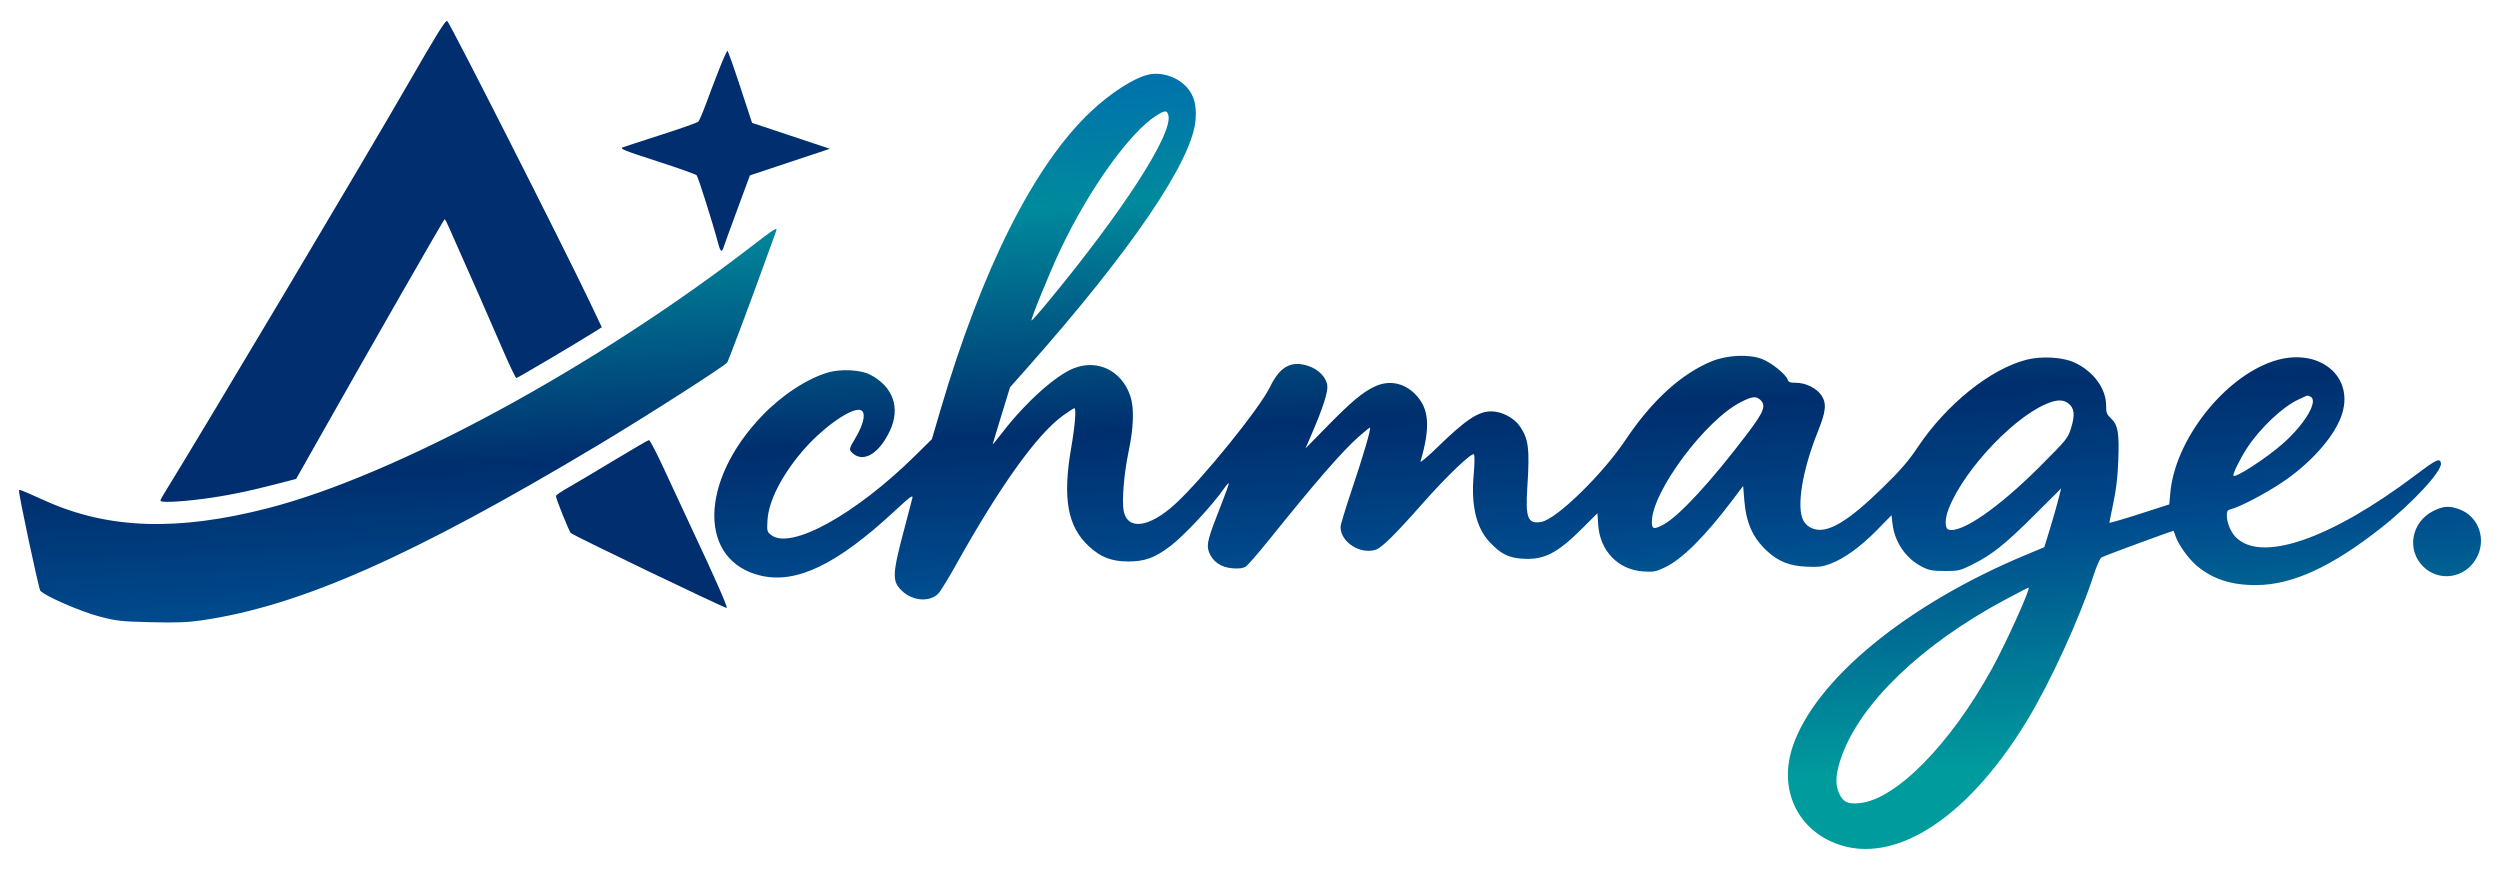
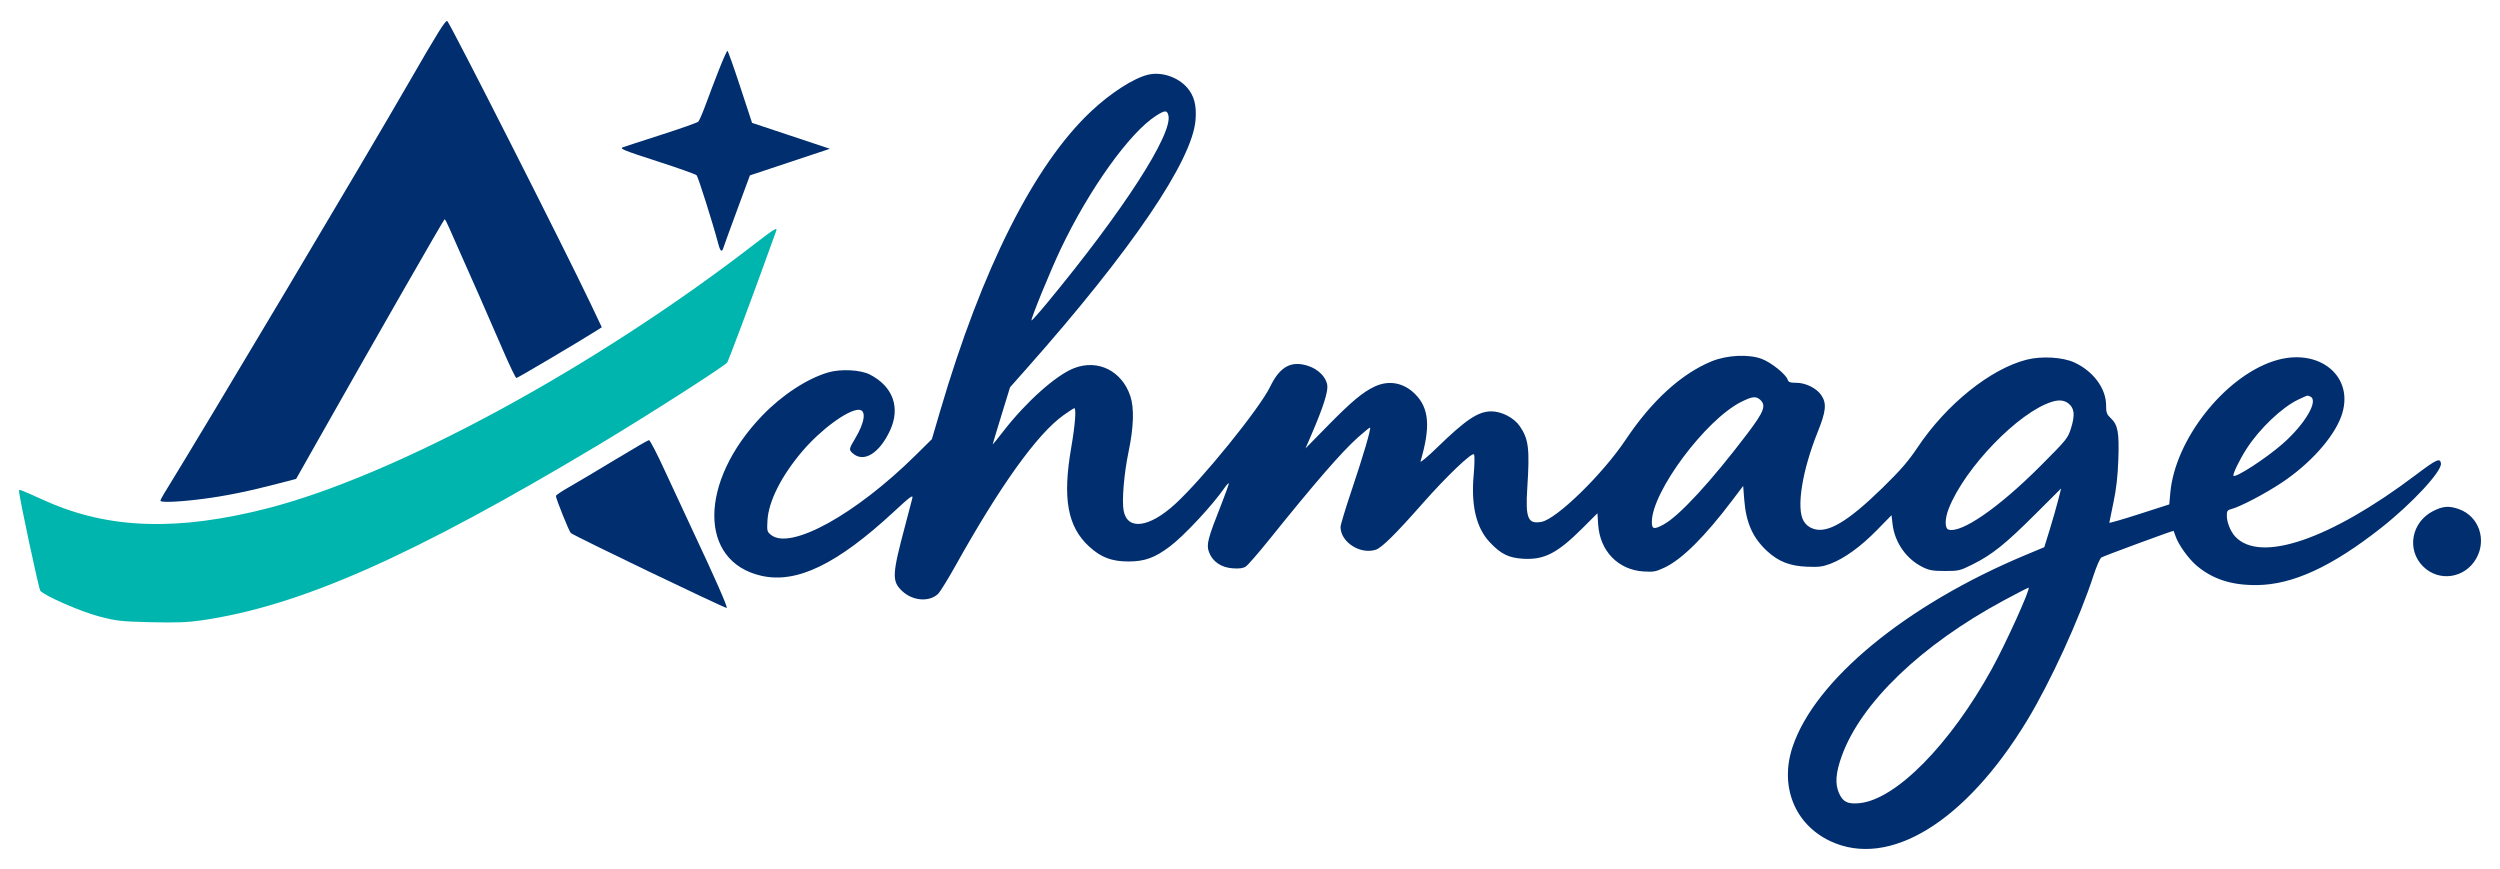
<svg xmlns="http://www.w3.org/2000/svg" viewBox="0 0 1574 547" role="img" aria-label="Achmage.">
-   <defs>
-     <linearGradient id="flow" x1="0" y1="0" x2="0.16" y2="1">
-       <stop offset="0%" stop-color="#0066b3" />
-       <stop offset="23%" stop-color="#008a9d" />
-       <stop offset="52%" stop-color="#002e6e" />
-       <stop offset="70%" stop-color="#004b8d" />
-       <stop offset="100%" stop-color="#009b9d" />
-     </linearGradient>
-   </defs>
  <path d="M 257.542 51.749 C 230.170 99.293, 131.356 265.233, 103.163 311 C 101.978 312.925, 101.006 314.837, 101.004 315.250 C 100.997 316.552, 112.975 316.031, 128 314.075 C 142.588 312.176, 156.606 309.302, 175.977 304.239 L 186.455 301.500 198.326 280.500 C 235.068 215.504, 279.464 138.002, 279.944 138.017 C 280.250 138.026, 281.597 140.614, 282.937 143.767 C 284.277 146.920, 287.705 154.675, 290.555 161 C 296.386 173.942, 306.236 196.371, 317.015 221.250 C 321.006 230.463, 324.651 238, 325.114 238 C 325.860 238, 363.847 215.547, 374.695 208.694 L 378.890 206.044 371.881 191.272 C 355.870 157.532, 283.986 15.774, 281.606 13.249 C 280.686 12.273, 275.409 20.715, 257.542 51.749 M 452.721 43.750 C 450.175 50.213, 446.444 60, 444.430 65.500 C 442.416 71, 440.258 76.003, 439.634 76.618 C 439.010 77.233, 428.600 80.912, 416.500 84.794 C 404.400 88.675, 393.386 92.270, 392.023 92.781 C 389.922 93.571, 393.183 94.885, 413.523 101.446 C 426.711 105.700, 437.993 109.702, 438.596 110.340 C 439.570 111.372, 448.896 140.870, 452.162 153.250 C 453.538 158.469, 454.507 159.185, 455.545 155.750 C 455.918 154.512, 459.807 143.807, 464.186 131.961 L 472.147 110.421 497.324 102.048 L 522.500 93.674 498 85.520 L 473.500 77.365 466.055 54.683 C 461.960 42.207, 458.326 32, 457.980 32 C 457.634 32, 455.267 37.287, 452.721 43.750 M 387 289.593 C 375.725 296.420, 362.788 304.109, 358.250 306.681 C 353.712 309.253, 350 311.761, 350 312.254 C 350 313.964, 358.252 334.505, 359.373 335.587 C 361.131 337.282, 456.998 383.336, 457.572 382.761 C 458.180 382.153, 449.878 363.288, 436.555 335 C 431.244 323.725, 423.027 306.063, 418.294 295.750 C 413.560 285.438, 409.195 277.041, 408.594 277.091 C 407.992 277.141, 398.275 282.767, 387 289.593" fill="#002e6e" fill-rule="evenodd" />
-   <path d="M 722.754 47.047 C 713.558 49.306, 699.257 58.526, 686.856 70.191 C 651.167 103.761, 618.262 169.085, 592 258.500 L 586.713 276.500 576.431 286.653 C 538.709 323.903, 497.797 346.494, 485.533 336.848 C 482.926 334.796, 482.816 334.361, 483.203 327.598 C 483.888 315.604, 491.991 299.557, 505.183 284.065 C 516.752 270.480, 533.729 258, 540.641 258 C 545.587 258, 544.623 265.711, 538.376 276.131 C 534.467 282.651, 534.385 283.133, 536.816 285.333 C 543.681 291.546, 553.554 285.588, 560.307 271.157 C 567.060 256.727, 562.296 243.354, 547.722 235.833 C 541.855 232.806, 529.409 232.158, 521.468 234.466 C 508.258 238.306, 492.327 248.728, 479.917 261.647 C 439.930 303.272, 439.622 353.458, 479.298 362.503 C 501.602 367.588, 527.035 355.303, 562.797 322.169 C 573.179 312.550, 574.989 311.221, 574.415 313.637 C 574.042 315.212, 572.055 322.800, 570 330.500 C 561.605 361.960, 561.415 365.851, 567.978 372.094 C 574.537 378.333, 584.969 379.196, 590.541 373.962 C 591.832 372.749, 596.811 364.724, 601.605 356.128 C 629.697 305.764, 653.064 273.191, 669.533 261.439 C 672.954 258.998, 676.034 257, 676.377 257 C 677.720 257, 676.881 267.757, 674.445 281.786 C 668.895 313.747, 672.091 331.533, 685.624 344.008 C 693.131 350.927, 699.873 353.500, 710.500 353.500 C 720.758 353.500, 727.092 351.191, 736.670 343.960 C 745.546 337.258, 763.346 318.155, 770.930 307.192 C 772.189 305.373, 773.401 304.068, 773.625 304.292 C 773.849 304.516, 771.798 310.339, 769.067 317.233 C 760.472 338.930, 759.465 342.737, 761.099 347.357 C 763.260 353.466, 768.699 357.278, 776.008 357.807 C 780.313 358.118, 782.648 357.806, 784.350 356.690 C 785.651 355.838, 792.259 348.246, 799.034 339.820 C 828.218 303.526, 844.744 284.497, 855.159 275.193 C 859.042 271.724, 862.385 269.052, 862.588 269.254 C 863.287 269.954, 858.111 287.556, 851.065 308.443 C 847.179 319.961, 844 330.468, 844 331.792 C 844 341.314, 856.455 349.315, 866.247 346.083 C 869.977 344.852, 878.614 336.308, 895.643 317 C 910.937 299.659, 927.036 284.314, 928.044 286.115 C 928.493 286.917, 928.397 292.687, 927.831 298.938 C 926.088 318.181, 929.424 332.262, 937.862 341.284 C 944.916 348.825, 949.829 351.263, 959.047 351.797 C 972.303 352.564, 980.616 348.256, 996.471 332.401 L 1005.745 323.127 1006.216 330.313 C 1007.304 346.894, 1018.749 358.745, 1034.680 359.785 C 1041.126 360.206, 1042.506 359.947, 1048.180 357.248 C 1059.052 352.077, 1073.324 337.895, 1090.500 315.198 L 1097.500 305.948 1098.176 314.599 C 1099.313 329.161, 1103.536 338.631, 1112.630 347.013 C 1119.703 353.532, 1126.818 356.332, 1137.500 356.797 C 1144.965 357.123, 1147.490 356.817, 1152.304 355.003 C 1161.125 351.679, 1171.511 344.177, 1181.701 333.768 L 1190.902 324.369 1191.549 329.935 C 1192.897 341.523, 1200.213 351.977, 1210.526 357.052 C 1214.695 359.104, 1216.968 359.500, 1224.575 359.500 C 1233.244 359.500, 1234.028 359.311, 1242.075 355.281 C 1254.309 349.155, 1262.450 342.639, 1281.100 324.048 L 1297.700 307.500 1295.795 315 C 1294.747 319.125, 1292.358 327.451, 1290.487 333.503 L 1287.085 344.506 1275.293 349.431 C 1200.032 380.864, 1142.565 428.218, 1128.574 470.331 C 1120.365 495.040, 1129.930 518.969, 1152.234 529.521 C 1189.280 547.047, 1237.367 517.656, 1276.170 453.771 C 1290.947 429.441, 1309.279 389.415, 1318.129 362.155 C 1319.976 356.465, 1322.204 351.426, 1323.079 350.958 C 1325.484 349.671, 1368.257 333.914, 1368.496 334.227 C 1368.610 334.377, 1369.197 335.965, 1369.801 337.755 C 1371.548 342.932, 1377.808 351.680, 1382.855 355.997 C 1392.947 364.627, 1405.024 368.543, 1421 368.365 C 1443.499 368.114, 1468.033 356.825, 1499 332.473 C 1518.558 317.094, 1537.519 296.669, 1536.817 291.738 C 1536.303 288.126, 1534.018 289.170, 1521.119 298.910 C 1467.158 339.658, 1423.064 354.736, 1407.298 337.834 C 1404.344 334.667, 1402 328.830, 1402 324.641 C 1402 321.739, 1402.419 321.112, 1404.750 320.529 C 1410.282 319.144, 1426.078 310.877, 1436.651 303.833 C 1454.270 292.093, 1468.931 275.820, 1473.934 262.448 C 1483.403 237.138, 1459.900 217.875, 1431.209 227.431 C 1400.107 237.788, 1369.443 276.959, 1366.433 310.175 L 1365.763 317.575 1346.881 323.649 C 1336.497 326.990, 1328.009 329.448, 1328.021 329.112 C 1328.032 328.775, 1329.191 323.100, 1330.597 316.500 C 1332.395 308.058, 1333.313 300.052, 1333.693 289.500 C 1334.311 272.340, 1333.445 267.534, 1328.979 263.318 C 1326.400 260.884, 1326 259.793, 1326 255.190 C 1326 244.581, 1317.913 233.667, 1306 228.201 C 1298.681 224.842, 1285.382 224.067, 1276 226.451 C 1253.201 232.245, 1225.484 254.512, 1207.386 281.575 C 1201.451 290.448, 1196.579 296.068, 1185.143 307.227 C 1163.288 328.554, 1150.598 336.048, 1141.642 332.916 C 1138.882 331.950, 1136.943 330.387, 1135.547 328 C 1130.853 319.975, 1134.593 296.429, 1144.460 271.883 C 1149.681 258.894, 1150.162 254.044, 1146.742 248.898 C 1143.765 244.418, 1136.890 241, 1130.855 241 C 1127.049 241, 1126.015 240.621, 1125.514 239.045 C 1124.437 235.650, 1115.149 228.200, 1109.202 225.960 C 1100.985 222.865, 1087.292 223.524, 1077.661 227.477 C 1058.498 235.342, 1039.926 252.299, 1023.430 276.992 C 1009.004 298.584, 980.108 326.764, 970.553 328.556 C 961.953 330.169, 960.348 326.319, 961.588 307.054 C 963.169 282.483, 962.440 276.496, 956.876 268.350 C 953.267 263.066, 945.472 259, 938.953 259 C 930.655 259, 922.935 264.161, 904.634 281.943 C 898.658 287.749, 894.033 291.600, 894.356 290.500 C 900.765 268.693, 899.820 256.974, 890.934 248.088 C 883.747 240.901, 874.442 239.172, 865.500 243.363 C 857.969 246.893, 850.911 252.797, 835.714 268.283 L 821.927 282.331 825.562 273.915 C 832.941 256.828, 836.204 246.725, 835.666 242.629 C 834.996 237.525, 830.113 232.531, 823.716 230.406 C 813.007 226.849, 805.840 230.752, 799.674 243.499 C 793.067 257.158, 756.973 301.728, 739.848 317.372 C 723.486 332.319, 709.793 334.075, 707.439 321.526 C 706.256 315.223, 707.686 298.097, 710.529 284.500 C 713.799 268.864, 714.176 256.858, 711.632 249.318 C 706.284 233.463, 691.253 226.005, 676.275 231.776 C 664.978 236.128, 646.084 252.958, 631.849 271.348 C 628.082 276.215, 625 280.004, 625 279.769 C 625 279.534, 627.457 271.353, 630.459 261.588 L 635.918 243.833 646.260 232.167 C 712.482 157.459, 750.789 101.049, 752.730 75.382 C 753.415 66.333, 751.867 60.373, 747.511 55.283 C 741.696 48.490, 731.154 44.983, 722.754 47.047 M 727.888 72.856 C 711.297 83.378, 685.750 119.072, 667.824 156.779 C 661.290 170.522, 648.777 201.110, 649.423 201.757 C 649.641 201.975, 654.038 197.056, 659.193 190.827 C 707.021 133.027, 738.541 84.260, 735.612 72.591 C 734.783 69.286, 733.445 69.332, 727.888 72.856 M 474.500 154.087 C 374.288 231.480, 249.403 299.206, 168.589 319.986 C 111.897 334.562, 68.450 333.160, 28.893 315.477 C 10.977 307.468, 12 307.846, 11.998 309.237 C 11.994 312.598, 24.383 370.683, 25.368 371.920 C 27.888 375.081, 50.902 385.114, 62.617 388.159 C 73.501 390.987, 76.224 391.288, 95 391.741 C 110.999 392.126, 118.025 391.867, 127 390.560 C 188.969 381.537, 259.360 350.400, 377 279.977 C 406.910 262.072, 456.899 230.060, 457.887 228.179 C 459.106 225.857, 472.746 189.509, 481.128 166.246 C 484.944 155.656, 488.324 146.318, 488.640 145.496 C 489.713 142.700, 487.514 144.036, 474.500 154.087 M 1447.097 251.534 C 1436.873 256.294, 1422.564 269.894, 1414.394 282.617 C 1409.958 289.526, 1405.473 298.806, 1406.212 299.546 C 1407.631 300.964, 1426.493 288.710, 1437 279.544 C 1451.347 267.028, 1460.193 251.823, 1454.418 249.607 C 1452.453 248.853, 1453.386 248.607, 1447.097 251.534 M 1096.307 253.004 C 1073.812 264.245, 1040 309.638, 1040 328.598 C 1040 333.221, 1041.264 333.519, 1047.253 330.311 C 1057.162 325.003, 1077.350 303.112, 1100.342 272.744 C 1110.682 259.088, 1112.116 255.225, 1108.171 251.655 C 1105.576 249.306, 1103.158 249.581, 1096.307 253.004 M 1292 252.937 C 1270.975 259.372, 1237.095 294.390, 1226.922 320.197 C 1224.425 326.532, 1224.356 332.661, 1226.773 333.428 C 1234.819 335.982, 1258.559 319.556, 1284.692 293.354 C 1301.452 276.550, 1301.937 275.946, 1303.997 269.309 C 1306.496 261.256, 1306.025 256.952, 1302.328 254.043 C 1299.659 251.944, 1296.389 251.594, 1292 252.937 M 1531.929 321.750 C 1518.241 328.683, 1515.037 346.067, 1525.513 356.559 C 1535.503 366.564, 1551.832 364.197, 1558.996 351.704 C 1565.836 339.778, 1560.663 324.968, 1548.110 320.539 C 1541.874 318.339, 1538.108 318.621, 1531.929 321.750 M 1261.782 377.914 C 1209.816 405.845, 1171.682 442.416, 1159.600 475.910 C 1155.761 486.553, 1155.235 493.482, 1157.821 499.329 C 1160.312 504.960, 1163.282 506.407, 1170.810 505.660 C 1193.658 503.390, 1227.807 468.744, 1254.014 421.246 C 1262.946 405.056, 1278.795 369.998, 1277.180 370.001 C 1276.806 370.002, 1269.877 373.563, 1261.782 377.914" fill="url(#flow)" fill-rule="evenodd" />
+   <path d="M 722.754 47.047 C 713.558 49.306, 699.257 58.526, 686.856 70.191 C 651.167 103.761, 618.262 169.085, 592 258.500 L 586.713 276.500 576.431 286.653 C 538.709 323.903, 497.797 346.494, 485.533 336.848 C 482.926 334.796, 482.816 334.361, 483.203 327.598 C 483.888 315.604, 491.991 299.557, 505.183 284.065 C 516.752 270.480, 533.729 258, 540.641 258 C 545.587 258, 544.623 265.711, 538.376 276.131 C 534.467 282.651, 534.385 283.133, 536.816 285.333 C 543.681 291.546, 553.554 285.588, 560.307 271.157 C 567.060 256.727, 562.296 243.354, 547.722 235.833 C 541.855 232.806, 529.409 232.158, 521.468 234.466 C 508.258 238.306, 492.327 248.728, 479.917 261.647 C 439.930 303.272, 439.622 353.458, 479.298 362.503 C 501.602 367.588, 527.035 355.303, 562.797 322.169 C 573.179 312.550, 574.989 311.221, 574.415 313.637 C 574.042 315.212, 572.055 322.800, 570 330.500 C 561.605 361.960, 561.415 365.851, 567.978 372.094 C 574.537 378.333, 584.969 379.196, 590.541 373.962 C 591.832 372.749, 596.811 364.724, 601.605 356.128 C 629.697 305.764, 653.064 273.191, 669.533 261.439 C 672.954 258.998, 676.034 257, 676.377 257 C 677.720 257, 676.881 267.757, 674.445 281.786 C 668.895 313.747, 672.091 331.533, 685.624 344.008 C 693.131 350.927, 699.873 353.500, 710.500 353.500 C 720.758 353.500, 727.092 351.191, 736.670 343.960 C 745.546 337.258, 763.346 318.155, 770.930 307.192 C 772.189 305.373, 773.401 304.068, 773.625 304.292 C 773.849 304.516, 771.798 310.339, 769.067 317.233 C 760.472 338.930, 759.465 342.737, 761.099 347.357 C 763.260 353.466, 768.699 357.278, 776.008 357.807 C 780.313 358.118, 782.648 357.806, 784.350 356.690 C 785.651 355.838, 792.259 348.246, 799.034 339.820 C 828.218 303.526, 844.744 284.497, 855.159 275.193 C 859.042 271.724, 862.385 269.052, 862.588 269.254 C 863.287 269.954, 858.111 287.556, 851.065 308.443 C 847.179 319.961, 844 330.468, 844 331.792 C 844 341.314, 856.455 349.315, 866.247 346.083 C 869.977 344.852, 878.614 336.308, 895.643 317 C 910.937 299.659, 927.036 284.314, 928.044 286.115 C 928.493 286.917, 928.397 292.687, 927.831 298.938 C 926.088 318.181, 929.424 332.262, 937.862 341.284 C 944.916 348.825, 949.829 351.263, 959.047 351.797 C 972.303 352.564, 980.616 348.256, 996.471 332.401 L 1005.745 323.127 1006.216 330.313 C 1007.304 346.894, 1018.749 358.745, 1034.680 359.785 C 1041.126 360.206, 1042.506 359.947, 1048.180 357.248 C 1059.052 352.077, 1073.324 337.895, 1090.500 315.198 L 1097.500 305.948 1098.176 314.599 C 1099.313 329.161, 1103.536 338.631, 1112.630 347.013 C 1119.703 353.532, 1126.818 356.332, 1137.500 356.797 C 1144.965 357.123, 1147.490 356.817, 1152.304 355.003 C 1161.125 351.679, 1171.511 344.177, 1181.701 333.768 L 1190.902 324.369 1191.549 329.935 C 1192.897 341.523, 1200.213 351.977, 1210.526 357.052 C 1214.695 359.104, 1216.968 359.500, 1224.575 359.500 C 1233.244 359.500, 1234.028 359.311, 1242.075 355.281 C 1254.309 349.155, 1262.450 342.639, 1281.100 324.048 L 1297.700 307.500 1295.795 315 C 1294.747 319.125, 1292.358 327.451, 1290.487 333.503 L 1287.085 344.506 1275.293 349.431 C 1200.032 380.864, 1142.565 428.218, 1128.574 470.331 C 1120.365 495.040, 1129.930 518.969, 1152.234 529.521 C 1189.280 547.047, 1237.367 517.656, 1276.170 453.771 C 1290.947 429.441, 1309.279 389.415, 1318.129 362.155 C 1319.976 356.465, 1322.204 351.426, 1323.079 350.958 C 1325.484 349.671, 1368.257 333.914, 1368.496 334.227 C 1368.610 334.377, 1369.197 335.965, 1369.801 337.755 C 1371.548 342.932, 1377.808 351.680, 1382.855 355.997 C 1392.947 364.627, 1405.024 368.543, 1421 368.365 C 1443.499 368.114, 1468.033 356.825, 1499 332.473 C 1518.558 317.094, 1537.519 296.669, 1536.817 291.738 C 1536.303 288.126, 1534.018 289.170, 1521.119 298.910 C 1467.158 339.658, 1423.064 354.736, 1407.298 337.834 C 1404.344 334.667, 1402 328.830, 1402 324.641 C 1402 321.739, 1402.419 321.112, 1404.750 320.529 C 1410.282 319.144, 1426.078 310.877, 1436.651 303.833 C 1454.270 292.093, 1468.931 275.820, 1473.934 262.448 C 1483.403 237.138, 1459.900 217.875, 1431.209 227.431 C 1400.107 237.788, 1369.443 276.959, 1366.433 310.175 L 1365.763 317.575 1346.881 323.649 C 1336.497 326.990, 1328.009 329.448, 1328.021 329.112 C 1328.032 328.775, 1329.191 323.100, 1330.597 316.500 C 1332.395 308.058, 1333.313 300.052, 1333.693 289.500 C 1334.311 272.340, 1333.445 267.534, 1328.979 263.318 C 1326.400 260.884, 1326 259.793, 1326 255.190 C 1326 244.581, 1317.913 233.667, 1306 228.201 C 1298.681 224.842, 1285.382 224.067, 1276 226.451 C 1253.201 232.245, 1225.484 254.512, 1207.386 281.575 C 1201.451 290.448, 1196.579 296.068, 1185.143 307.227 C 1163.288 328.554, 1150.598 336.048, 1141.642 332.916 C 1138.882 331.950, 1136.943 330.387, 1135.547 328 C 1130.853 319.975, 1134.593 296.429, 1144.460 271.883 C 1149.681 258.894, 1150.162 254.044, 1146.742 248.898 C 1143.765 244.418, 1136.890 241, 1130.855 241 C 1127.049 241, 1126.015 240.621, 1125.514 239.045 C 1124.437 235.650, 1115.149 228.200, 1109.202 225.960 C 1100.985 222.865, 1087.292 223.524, 1077.661 227.477 C 1058.498 235.342, 1039.926 252.299, 1023.430 276.992 C 1009.004 298.584, 980.108 326.764, 970.553 328.556 C 961.953 330.169, 960.348 326.319, 961.588 307.054 C 963.169 282.483, 962.440 276.496, 956.876 268.350 C 953.267 263.066, 945.472 259, 938.953 259 C 930.655 259, 922.935 264.161, 904.634 281.943 C 898.658 287.749, 894.033 291.600, 894.356 290.500 C 900.765 268.693, 899.820 256.974, 890.934 248.088 C 883.747 240.901, 874.442 239.172, 865.500 243.363 C 857.969 246.893, 850.911 252.797, 835.714 268.283 L 821.927 282.331 825.562 273.915 C 832.941 256.828, 836.204 246.725, 835.666 242.629 C 834.996 237.525, 830.113 232.531, 823.716 230.406 C 813.007 226.849, 805.840 230.752, 799.674 243.499 C 793.067 257.158, 756.973 301.728, 739.848 317.372 C 723.486 332.319, 709.793 334.075, 707.439 321.526 C 706.256 315.223, 707.686 298.097, 710.529 284.500 C 713.799 268.864, 714.176 256.858, 711.632 249.318 C 706.284 233.463, 691.253 226.005, 676.275 231.776 C 664.978 236.128, 646.084 252.958, 631.849 271.348 C 628.082 276.215, 625 280.004, 625 279.769 C 625 279.534, 627.457 271.353, 630.459 261.588 L 635.918 243.833 646.260 232.167 C 712.482 157.459, 750.789 101.049, 752.730 75.382 C 753.415 66.333, 751.867 60.373, 747.511 55.283 C 741.696 48.490, 731.154 44.983, 722.754 47.047 M 727.888 72.856 C 711.297 83.378, 685.750 119.072, 667.824 156.779 C 661.290 170.522, 648.777 201.110, 649.423 201.757 C 649.641 201.975, 654.038 197.056, 659.193 190.827 C 707.021 133.027, 738.541 84.260, 735.612 72.591 C 734.783 69.286, 733.445 69.332, 727.888 72.856 M 1447.097 251.534 C 1436.873 256.294, 1422.564 269.894, 1414.394 282.617 C 1409.958 289.526, 1405.473 298.806, 1406.212 299.546 C 1407.631 300.964, 1426.493 288.710, 1437 279.544 C 1451.347 267.028, 1460.193 251.823, 1454.418 249.607 C 1452.453 248.853, 1453.386 248.607, 1447.097 251.534 M 1096.307 253.004 C 1073.812 264.245, 1040 309.638, 1040 328.598 C 1040 333.221, 1041.264 333.519, 1047.253 330.311 C 1057.162 325.003, 1077.350 303.112, 1100.342 272.744 C 1110.682 259.088, 1112.116 255.225, 1108.171 251.655 C 1105.576 249.306, 1103.158 249.581, 1096.307 253.004 M 1292 252.937 C 1270.975 259.372, 1237.095 294.390, 1226.922 320.197 C 1224.425 326.532, 1224.356 332.661, 1226.773 333.428 C 1234.819 335.982, 1258.559 319.556, 1284.692 293.354 C 1301.452 276.550, 1301.937 275.946, 1303.997 269.309 C 1306.496 261.256, 1306.025 256.952, 1302.328 254.043 C 1299.659 251.944, 1296.389 251.594, 1292 252.937 M 1531.929 321.750 C 1518.241 328.683, 1515.037 346.067, 1525.513 356.559 C 1535.503 366.564, 1551.832 364.197, 1558.996 351.704 C 1565.836 339.778, 1560.663 324.968, 1548.110 320.539 C 1541.874 318.339, 1538.108 318.621, 1531.929 321.750 M 1261.782 377.914 C 1209.816 405.845, 1171.682 442.416, 1159.600 475.910 C 1155.761 486.553, 1155.235 493.482, 1157.821 499.329 C 1160.312 504.960, 1163.282 506.407, 1170.810 505.660 C 1193.658 503.390, 1227.807 468.744, 1254.014 421.246 C 1262.946 405.056, 1278.795 369.998, 1277.180 370.001 C 1276.806 370.002, 1269.877 373.563, 1261.782 377.914" fill="#002e6e" fill-rule="evenodd" />
+   <path d="M 474.500 154.087 C 374.288 231.480, 249.403 299.206, 168.589 319.986 C 111.897 334.562, 68.450 333.160, 28.893 315.477 C 10.977 307.468, 12 307.846, 11.998 309.237 C 11.994 312.598, 24.383 370.683, 25.368 371.920 C 27.888 375.081, 50.902 385.114, 62.617 388.159 C 73.501 390.987, 76.224 391.288, 95 391.741 C 110.999 392.126, 118.025 391.867, 127 390.560 C 188.969 381.537, 259.360 350.400, 377 279.977 C 406.910 262.072, 456.899 230.060, 457.887 228.179 C 459.106 225.857, 472.746 189.509, 481.128 166.246 C 484.944 155.656, 488.324 146.318, 488.640 145.496 C 489.713 142.700, 487.514 144.036, 474.500 154.087 " fill="#00b5ad" fill-rule="evenodd" />
</svg>
